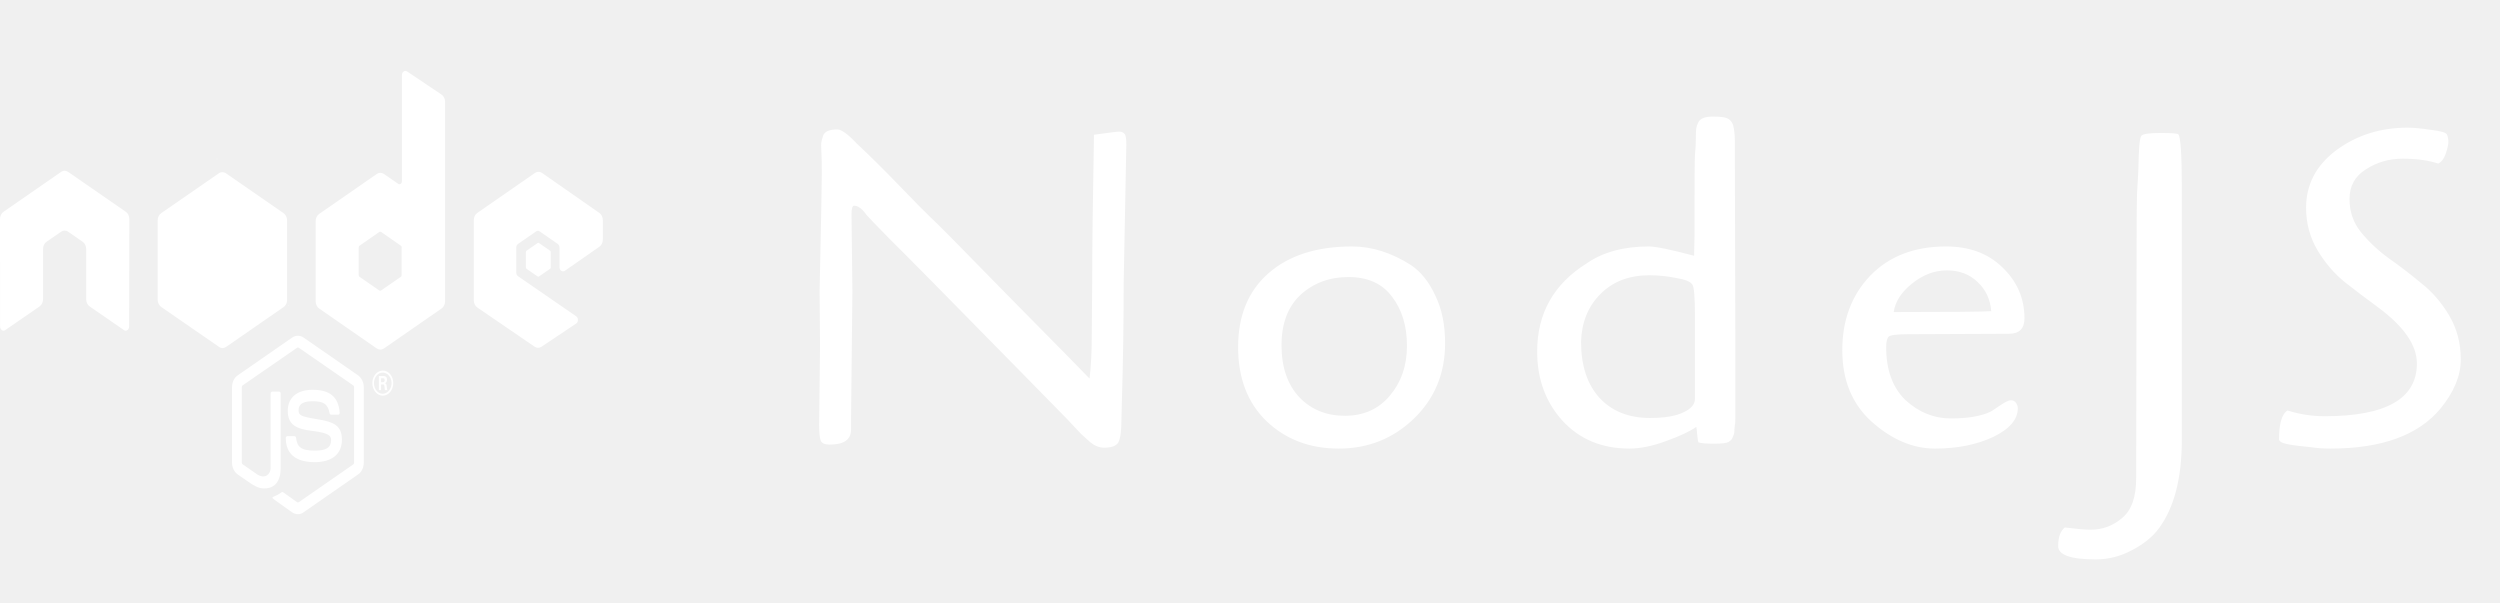
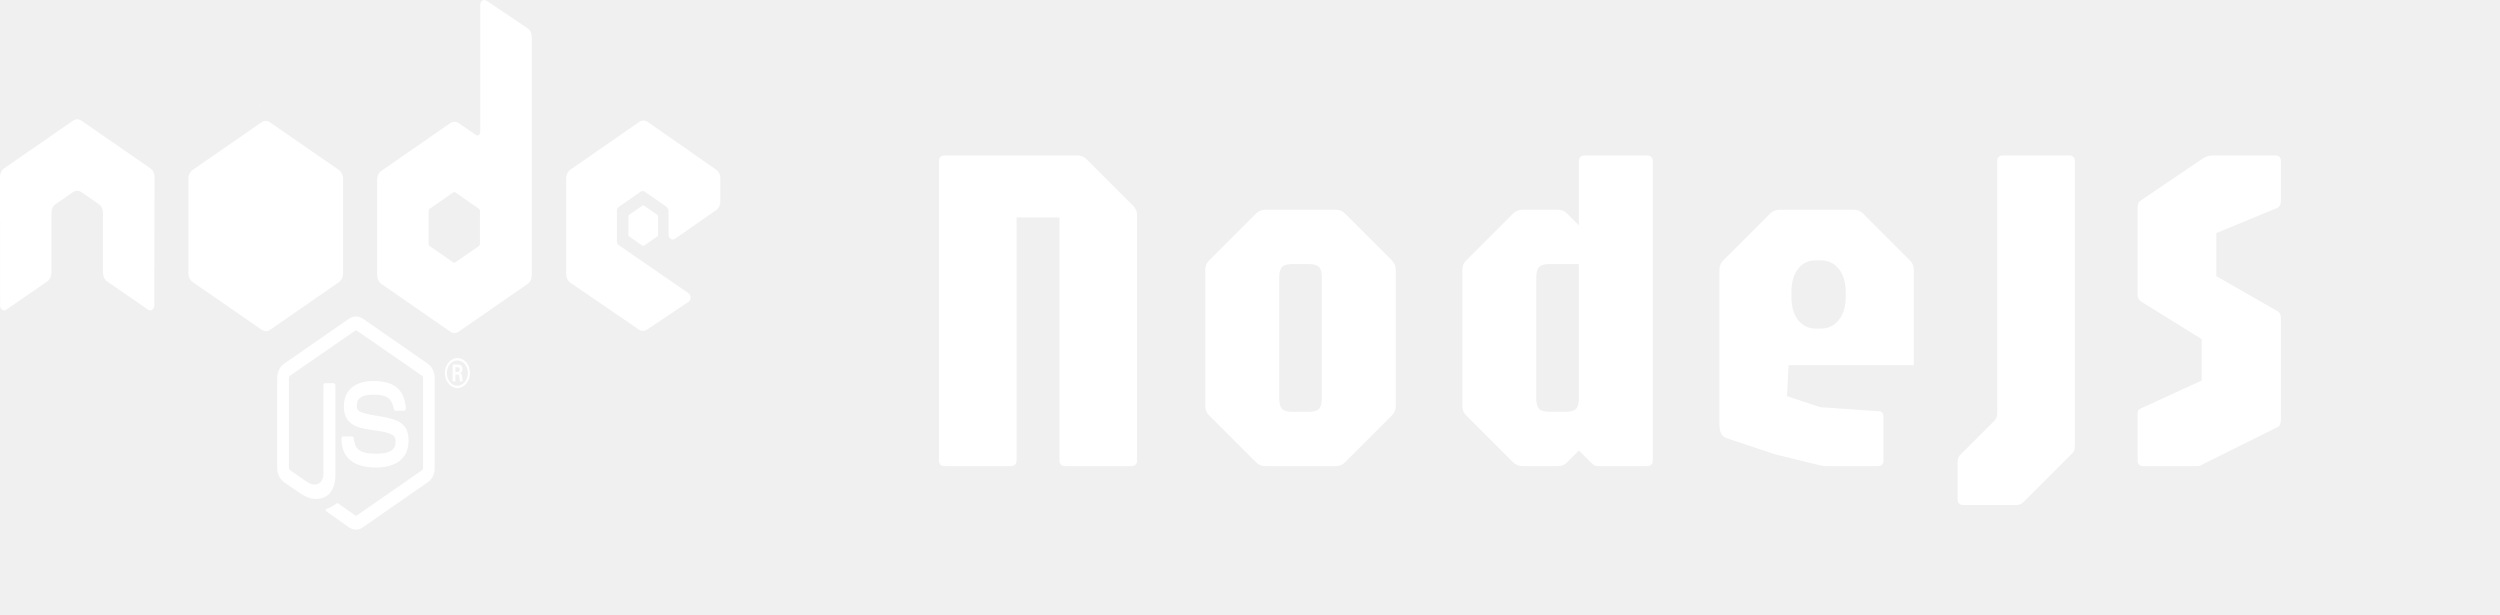
- <svg xmlns="http://www.w3.org/2000/svg" width="141" height="34" viewBox="0 0 141 34" fill="none">
-   <path d="M16.803 29C16.692 29 16.58 28.962 16.479 28.898L15.459 28.171C15.305 28.069 15.38 28.031 15.433 28.011C15.635 27.928 15.677 27.909 15.895 27.756C15.916 27.744 15.948 27.75 15.969 27.763L16.756 28.324C16.782 28.343 16.825 28.343 16.851 28.324L19.922 26.194C19.948 26.175 19.97 26.136 19.97 26.092V21.838C19.97 21.793 19.954 21.755 19.922 21.736L16.851 19.612C16.825 19.593 16.788 19.593 16.756 19.612L13.685 21.736C13.653 21.755 13.637 21.799 13.637 21.838V26.092C13.637 26.13 13.658 26.168 13.685 26.187L14.524 26.768C14.981 27.042 15.263 26.717 15.263 26.398V22.195C15.263 22.137 15.3 22.087 15.353 22.087H15.741C15.789 22.087 15.831 22.131 15.831 22.195V26.398C15.831 27.131 15.502 27.546 14.923 27.546C14.748 27.546 14.604 27.546 14.216 27.316L13.409 26.761C13.212 26.621 13.085 26.366 13.085 26.092V21.838C13.085 21.564 13.207 21.302 13.409 21.168L16.479 19.038C16.676 18.904 16.931 18.904 17.122 19.038L20.193 21.168C20.389 21.308 20.517 21.564 20.517 21.838V26.092C20.517 26.366 20.395 26.628 20.193 26.761L17.122 28.892C17.032 28.962 16.92 29 16.803 29ZM19.284 24.803C19.284 24.006 18.838 23.796 17.892 23.643C16.936 23.49 16.841 23.413 16.841 23.145C16.841 22.922 16.92 22.629 17.627 22.629C18.259 22.629 18.493 22.794 18.588 23.305C18.599 23.356 18.631 23.387 18.673 23.387H19.072C19.098 23.387 19.12 23.375 19.136 23.356C19.152 23.33 19.162 23.305 19.157 23.273C19.093 22.393 18.61 21.984 17.627 21.984C16.75 21.984 16.23 22.431 16.23 23.171C16.23 23.981 16.75 24.198 17.59 24.3C18.594 24.421 18.673 24.593 18.673 24.829C18.673 25.244 18.397 25.416 17.749 25.416C16.936 25.416 16.756 25.173 16.697 24.689C16.692 24.638 16.655 24.599 16.607 24.599H16.208C16.161 24.599 16.118 24.644 16.118 24.708C16.118 25.326 16.4 26.066 17.744 26.066C18.727 26.066 19.284 25.607 19.284 24.803ZM22.18 21.608C22.18 21.997 21.914 22.316 21.59 22.316C21.266 22.316 21 21.997 21 21.608C21 21.206 21.277 20.9 21.59 20.9C21.909 20.894 22.18 21.206 22.18 21.608ZM22.084 21.608C22.084 21.276 21.861 21.015 21.585 21.015C21.314 21.015 21.091 21.276 21.091 21.608C21.091 21.94 21.314 22.208 21.585 22.208C21.861 22.201 22.084 21.933 22.084 21.608ZM21.845 22.004H21.707C21.702 21.965 21.68 21.761 21.68 21.755C21.67 21.71 21.659 21.685 21.611 21.685H21.494V22.004H21.367V21.206H21.595C21.675 21.206 21.829 21.206 21.829 21.417C21.829 21.564 21.749 21.595 21.702 21.614C21.792 21.621 21.797 21.691 21.813 21.793C21.818 21.857 21.829 21.965 21.845 22.004ZM21.696 21.442C21.696 21.334 21.633 21.334 21.601 21.334H21.494V21.557H21.595C21.68 21.557 21.696 21.487 21.696 21.442ZM7.294 12.354C7.294 12.182 7.22 12.029 7.098 11.946L3.841 9.694C3.788 9.656 3.724 9.637 3.66 9.631H3.628C3.565 9.631 3.506 9.656 3.448 9.694L0.197 11.946C0.074 12.029 0 12.188 0 12.354L0.005 18.413C0.005 18.496 0.043 18.572 0.101 18.617C0.159 18.662 0.234 18.662 0.297 18.617L2.231 17.284C2.353 17.195 2.428 17.042 2.428 16.876V14.044C2.428 13.878 2.502 13.719 2.624 13.636L3.448 13.068C3.512 13.024 3.575 13.005 3.644 13.005C3.713 13.005 3.783 13.024 3.841 13.068L4.664 13.636C4.787 13.719 4.861 13.878 4.861 14.044V16.876C4.861 17.042 4.935 17.201 5.058 17.284L6.991 18.617C7.05 18.662 7.129 18.662 7.188 18.617C7.246 18.579 7.283 18.496 7.283 18.413L7.294 12.354ZM25.102 5.74V16.991C25.102 17.156 25.027 17.316 24.905 17.399L21.648 19.657C21.526 19.739 21.378 19.739 21.255 19.657L17.999 17.399C17.877 17.316 17.802 17.156 17.802 16.991V12.475C17.802 12.309 17.877 12.15 17.999 12.067L21.255 9.809C21.378 9.726 21.526 9.726 21.648 9.809L22.461 10.37C22.552 10.434 22.668 10.351 22.668 10.23V4.235C22.668 4.056 22.828 3.942 22.961 4.031L24.9 5.332C25.022 5.409 25.102 5.568 25.102 5.74ZM22.658 13.961C22.658 13.916 22.637 13.878 22.61 13.859L21.494 13.081C21.462 13.062 21.425 13.062 21.393 13.081L20.278 13.859C20.246 13.878 20.23 13.916 20.23 13.961V15.511C20.23 15.556 20.251 15.594 20.278 15.613L21.393 16.385C21.425 16.404 21.462 16.404 21.489 16.385L22.605 15.613C22.637 15.594 22.652 15.556 22.652 15.511V13.961H22.658ZM33.803 13.916C33.926 13.834 34 13.674 34 13.508V12.418C34 12.252 33.926 12.092 33.803 12.01L30.568 9.752C30.446 9.669 30.297 9.669 30.175 9.752L26.918 12.01C26.796 12.092 26.722 12.252 26.722 12.418V16.933C26.722 17.105 26.796 17.259 26.918 17.341L30.154 19.555C30.271 19.637 30.419 19.637 30.542 19.555L32.497 18.247C32.629 18.158 32.629 17.928 32.497 17.839L29.219 15.581C29.155 15.537 29.118 15.46 29.118 15.377V13.961C29.118 13.878 29.155 13.802 29.219 13.757L30.239 13.049C30.297 13.005 30.377 13.005 30.435 13.049L31.455 13.757C31.514 13.802 31.556 13.878 31.556 13.961V15.071C31.556 15.249 31.721 15.364 31.854 15.275L33.803 13.916ZM29.697 14.14C29.676 14.159 29.66 14.184 29.66 14.216V15.084C29.66 15.116 29.676 15.147 29.697 15.16L30.324 15.594C30.345 15.613 30.377 15.613 30.398 15.594L31.025 15.16C31.046 15.141 31.062 15.116 31.062 15.084V14.216C31.062 14.184 31.046 14.152 31.025 14.14L30.398 13.706C30.377 13.687 30.345 13.687 30.324 13.706L29.697 14.14ZM16.192 16.914V12.424C16.192 12.258 16.108 12.099 15.985 12.016L12.739 9.771C12.628 9.694 12.474 9.682 12.346 9.771L9.1 12.016C8.978 12.099 8.893 12.252 8.893 12.424V16.914C8.893 17.093 8.994 17.246 9.106 17.322L12.357 19.567C12.484 19.657 12.633 19.65 12.75 19.567L15.991 17.322C16.086 17.259 16.155 17.15 16.182 17.023C16.187 16.991 16.192 16.952 16.192 16.914ZM12.245 8.948L12.203 8.98H12.261L12.245 8.948ZM16.293 17.252L16.272 17.207V17.265L16.293 17.252Z" fill="white" />
-   <path d="M46.25 19.5L46.225 16.425C46.308 12.558 46.35 10.35 46.35 9.8C46.35 9.233 46.342 8.817 46.325 8.55C46.308 8.283 46.308 8.108 46.325 8.025C46.342 7.925 46.375 7.8 46.425 7.65C46.508 7.417 46.775 7.3 47.225 7.3C47.458 7.3 47.825 7.567 48.325 8.1C49.025 8.75 49.825 9.542 50.725 10.475C51.625 11.408 52.208 12 52.475 12.25C52.742 12.483 54.242 14 56.975 16.8C59.725 19.583 61.217 21.1 61.45 21.35C61.533 20.683 61.575 19.883 61.575 18.95L61.6 15.8C61.6 14 61.633 11.267 61.7 7.6C62.517 7.483 62.992 7.425 63.125 7.425C63.258 7.425 63.358 7.467 63.425 7.55C63.492 7.617 63.525 7.817 63.525 8.15L63.375 15.975C63.375 18.192 63.342 20.4 63.275 22.6L63.25 23.625C63.25 24.292 63.192 24.733 63.075 24.95C62.958 25.15 62.692 25.25 62.275 25.25C62.008 25.25 61.75 25.15 61.5 24.95C61.267 24.733 61.092 24.575 60.975 24.475C60.858 24.358 60.717 24.208 60.55 24.025C60.383 23.842 60.267 23.717 60.2 23.65L57.65 21.05C53.433 16.75 50.933 14.217 50.15 13.45C49.383 12.667 48.958 12.225 48.875 12.125C48.792 12.008 48.717 11.917 48.65 11.85C48.483 11.683 48.325 11.6 48.175 11.6C48.075 11.6 48.025 11.758 48.025 12.075L48.075 16.425L48 23.6V24.225C48 24.792 47.6 25.075 46.8 25.075C46.533 25.075 46.367 25.008 46.3 24.875C46.233 24.742 46.2 24.433 46.2 23.95L46.25 19.5ZM81.504 19.35C81.504 21.067 80.912 22.492 79.728 23.625C78.562 24.742 77.153 25.3 75.504 25.3C73.87 25.3 72.512 24.783 71.428 23.75C70.362 22.717 69.829 21.325 69.829 19.575C69.829 17.808 70.395 16.425 71.528 15.425C72.678 14.408 74.254 13.9 76.254 13.9C77.37 13.9 78.478 14.25 79.579 14.95C80.145 15.333 80.603 15.908 80.954 16.675C81.32 17.425 81.504 18.317 81.504 19.35ZM75.853 23.45C76.903 23.45 77.745 23.075 78.379 22.325C79.028 21.558 79.353 20.617 79.353 19.5C79.353 18.383 79.07 17.458 78.504 16.725C77.954 15.992 77.137 15.625 76.053 15.625C74.987 15.625 74.087 15.958 73.353 16.625C72.637 17.292 72.278 18.242 72.278 19.475C72.278 20.708 72.612 21.683 73.278 22.4C73.945 23.1 74.803 23.45 75.853 23.45ZM97.846 8.625L97.871 18.6V23.675C97.871 23.825 97.862 23.925 97.846 23.975C97.846 24.025 97.837 24.108 97.821 24.225C97.821 24.342 97.812 24.425 97.796 24.475C97.729 24.675 97.671 24.792 97.621 24.825C97.587 24.858 97.546 24.892 97.496 24.925C97.379 24.992 97.104 25.025 96.671 25.025C96.237 25.025 95.946 25 95.796 24.95C95.762 24.867 95.737 24.717 95.721 24.5C95.704 24.283 95.687 24.142 95.671 24.075C95.321 24.325 94.754 24.592 93.971 24.875C93.204 25.158 92.512 25.3 91.896 25.3C90.346 25.3 89.087 24.775 88.121 23.725C87.171 22.675 86.696 21.375 86.696 19.825C86.696 17.675 87.629 16.017 89.496 14.85C90.412 14.217 91.579 13.9 92.996 13.9C93.379 13.9 94.229 14.075 95.546 14.425L95.571 13.325V12C95.571 10.133 95.579 9.042 95.596 8.725C95.629 8.408 95.646 8.1 95.646 7.8C95.646 7.5 95.654 7.308 95.671 7.225C95.687 7.125 95.729 7.008 95.796 6.875C95.912 6.675 96.179 6.575 96.596 6.575C97.012 6.575 97.287 6.608 97.421 6.675C97.571 6.742 97.679 6.867 97.746 7.05C97.812 7.3 97.846 7.608 97.846 7.975V8.625ZM89.171 19.275C89.171 20.625 89.521 21.683 90.221 22.45C90.921 23.2 91.871 23.575 93.071 23.575C93.671 23.575 94.171 23.517 94.571 23.4C95.254 23.183 95.596 22.883 95.596 22.5V17.875C95.596 16.775 95.546 16.167 95.446 16.05C95.346 15.883 95.037 15.758 94.521 15.675C94.021 15.575 93.521 15.525 93.021 15.525C91.887 15.525 90.971 15.875 90.271 16.575C89.571 17.275 89.204 18.175 89.171 19.275ZM113.305 18.825C113.305 18.825 111.396 18.833 107.58 18.85C106.963 18.85 106.605 18.9 106.505 19C106.421 19.117 106.38 19.308 106.38 19.575C106.38 20.875 106.746 21.875 107.48 22.575C108.23 23.258 109.08 23.6 110.03 23.6C110.98 23.6 111.721 23.475 112.255 23.225C112.271 23.225 112.438 23.117 112.755 22.9C113.071 22.683 113.288 22.575 113.405 22.575C113.538 22.575 113.638 22.625 113.705 22.725C113.771 22.825 113.805 22.925 113.805 23.025C113.805 23.658 113.338 24.2 112.405 24.65C111.471 25.083 110.38 25.3 109.13 25.3C107.896 25.3 106.713 24.8 105.58 23.8C104.463 22.8 103.905 21.45 103.905 19.75C103.905 18.05 104.43 16.65 105.48 15.55C106.546 14.45 107.971 13.9 109.755 13.9C111.055 13.9 112.105 14.283 112.905 15.05C113.755 15.85 114.18 16.817 114.18 17.95C114.18 18.533 113.888 18.825 113.305 18.825ZM106.805 17.6C109.971 17.6 111.805 17.583 112.305 17.55C112.255 16.883 111.996 16.333 111.53 15.9C111.08 15.467 110.505 15.25 109.805 15.25C109.105 15.25 108.446 15.5 107.83 16C107.23 16.483 106.888 17.017 106.805 17.6ZM120.505 13.8C120.505 12.267 120.513 11.283 120.53 10.85C120.563 10.4 120.588 9.95 120.605 9.5C120.621 8.367 120.68 7.75 120.78 7.65C120.88 7.55 121.238 7.5 121.855 7.5C122.471 7.5 122.805 7.525 122.855 7.575C122.988 7.708 123.055 8.725 123.055 10.625V24.825C123.055 26.958 122.63 28.608 121.78 29.775C121.43 30.258 120.921 30.675 120.255 31.025C119.605 31.375 118.921 31.55 118.205 31.55C116.788 31.55 116.08 31.3 116.08 30.8C116.08 30.3 116.205 29.95 116.455 29.75C117.121 29.833 117.605 29.875 117.905 29.875C118.588 29.875 119.188 29.65 119.705 29.2C120.221 28.767 120.48 28.025 120.48 26.975L120.505 13.8ZM137.513 9.225C136.963 9.042 136.296 8.95 135.513 8.95C134.746 8.95 134.054 9.15 133.438 9.55C132.821 9.933 132.513 10.492 132.513 11.225C132.513 11.942 132.729 12.567 133.163 13.1C133.596 13.633 134.121 14.125 134.738 14.575C135.354 15.008 135.963 15.475 136.563 15.975C137.179 16.458 137.704 17.067 138.138 17.8C138.571 18.533 138.788 19.358 138.788 20.275C138.788 21.192 138.404 22.117 137.638 23.05C136.388 24.55 134.321 25.3 131.438 25.3C131.038 25.3 130.679 25.275 130.363 25.225C130.063 25.192 129.829 25.167 129.663 25.15C129.496 25.133 129.321 25.108 129.138 25.075C128.738 25.008 128.538 24.908 128.538 24.775C128.538 23.892 128.696 23.35 129.013 23.15C129.696 23.367 130.396 23.475 131.113 23.475C134.579 23.475 136.313 22.483 136.313 20.5C136.313 19.467 135.579 18.408 134.113 17.325C133.496 16.875 132.879 16.408 132.263 15.925C131.663 15.442 131.146 14.842 130.713 14.125C130.279 13.392 130.063 12.592 130.063 11.725C130.063 10.408 130.629 9.325 131.763 8.475C132.913 7.625 134.254 7.2 135.788 7.2C136.121 7.2 136.563 7.242 137.113 7.325C137.679 7.392 137.979 7.483 138.013 7.6C138.063 7.717 138.088 7.85 138.088 8C138.088 8.15 138.038 8.375 137.938 8.675C137.838 8.958 137.696 9.142 137.513 9.225Z" fill="white" />
+ <svg xmlns="http://www.w3.org/2000/svg" width="118" height="29" viewBox="0 0 118 29" fill="none">
+   <path d="M16.803 25C16.692 25 16.58 24.962 16.479 24.898L15.459 24.171C15.305 24.069 15.38 24.031 15.433 24.011C15.635 23.928 15.677 23.909 15.895 23.756C15.916 23.744 15.948 23.75 15.969 23.763L16.756 24.324C16.782 24.343 16.825 24.343 16.851 24.324L19.922 22.194C19.948 22.175 19.97 22.136 19.97 22.092V17.838C19.97 17.793 19.954 17.755 19.922 17.736L16.851 15.612C16.825 15.593 16.788 15.593 16.756 15.612L13.685 17.736C13.653 17.755 13.637 17.799 13.637 17.838V22.092C13.637 22.13 13.658 22.168 13.685 22.187L14.524 22.768C14.981 23.042 15.263 22.717 15.263 22.398V18.195C15.263 18.137 15.3 18.087 15.353 18.087H15.741C15.789 18.087 15.831 18.131 15.831 18.195V22.398C15.831 23.131 15.502 23.546 14.923 23.546C14.748 23.546 14.604 23.546 14.216 23.316L13.409 22.761C13.212 22.621 13.085 22.366 13.085 22.092V17.838C13.085 17.564 13.207 17.302 13.409 17.168L16.479 15.038C16.676 14.904 16.931 14.904 17.122 15.038L20.193 17.168C20.389 17.308 20.517 17.564 20.517 17.838V22.092C20.517 22.366 20.395 22.628 20.193 22.761L17.122 24.892C17.032 24.962 16.92 25 16.803 25ZM19.284 20.803C19.284 20.006 18.838 19.796 17.892 19.643C16.936 19.49 16.841 19.413 16.841 19.145C16.841 18.922 16.92 18.629 17.627 18.629C18.259 18.629 18.493 18.794 18.588 19.305C18.599 19.356 18.631 19.387 18.673 19.387H19.072C19.098 19.387 19.12 19.375 19.136 19.356C19.152 19.33 19.162 19.305 19.157 19.273C19.093 18.393 18.61 17.984 17.627 17.984C16.75 17.984 16.23 18.431 16.23 19.171C16.23 19.981 16.75 20.198 17.59 20.3C18.594 20.421 18.673 20.593 18.673 20.829C18.673 21.244 18.397 21.416 17.749 21.416C16.936 21.416 16.756 21.173 16.697 20.689C16.692 20.638 16.655 20.599 16.607 20.599H16.208C16.161 20.599 16.118 20.644 16.118 20.708C16.118 21.326 16.4 22.066 17.744 22.066C18.727 22.066 19.284 21.607 19.284 20.803ZM22.18 17.608C22.18 17.997 21.914 18.316 21.59 18.316C21.266 18.316 21 17.997 21 17.608C21 17.206 21.277 16.9 21.59 16.9C21.909 16.894 22.18 17.206 22.18 17.608ZM22.084 17.608C22.084 17.276 21.861 17.015 21.585 17.015C21.314 17.015 21.091 17.276 21.091 17.608C21.091 17.94 21.314 18.208 21.585 18.208C21.861 18.201 22.084 17.933 22.084 17.608ZM21.845 18.004H21.707C21.702 17.965 21.68 17.761 21.68 17.755C21.67 17.71 21.659 17.685 21.611 17.685H21.494V18.004H21.367V17.206H21.595C21.675 17.206 21.829 17.206 21.829 17.417C21.829 17.564 21.749 17.595 21.702 17.614C21.792 17.621 21.797 17.691 21.813 17.793C21.818 17.857 21.829 17.965 21.845 18.004ZM21.696 17.442C21.696 17.334 21.633 17.334 21.601 17.334H21.494V17.557H21.595C21.68 17.557 21.696 17.487 21.696 17.442ZM7.294 8.354C7.294 8.182 7.22 8.029 7.098 7.946L3.841 5.694C3.788 5.656 3.724 5.637 3.66 5.631H3.628C3.565 5.631 3.506 5.656 3.448 5.694L0.197 7.946C0.074 8.029 0 8.188 0 8.354L0.005 14.413C0.005 14.496 0.043 14.572 0.101 14.617C0.159 14.662 0.234 14.662 0.297 14.617L2.231 13.284C2.353 13.195 2.428 13.042 2.428 12.876V10.044C2.428 9.878 2.502 9.719 2.624 9.636L3.448 9.068C3.512 9.024 3.575 9.005 3.644 9.005C3.713 9.005 3.783 9.024 3.841 9.068L4.664 9.636C4.787 9.719 4.861 9.878 4.861 10.044V12.876C4.861 13.042 4.935 13.201 5.058 13.284L6.991 14.617C7.05 14.662 7.129 14.662 7.188 14.617C7.246 14.579 7.283 14.496 7.283 14.413L7.294 8.354ZM25.102 1.74V12.991C25.102 13.156 25.027 13.316 24.905 13.399L21.648 15.656C21.526 15.739 21.378 15.739 21.255 15.656L17.999 13.399C17.877 13.316 17.802 13.156 17.802 12.991V8.475C17.802 8.309 17.877 8.15 17.999 8.067L21.255 5.809C21.378 5.726 21.526 5.726 21.648 5.809L22.461 6.37C22.552 6.434 22.668 6.351 22.668 6.23V0.235C22.668 0.056 22.828 -0.058 22.961 0.031L24.9 1.332C25.022 1.409 25.102 1.568 25.102 1.74ZM22.658 9.961C22.658 9.917 22.637 9.878 22.61 9.859L21.494 9.081C21.462 9.062 21.425 9.062 21.393 9.081L20.278 9.859C20.246 9.878 20.23 9.917 20.23 9.961V11.511C20.23 11.556 20.251 11.594 20.278 11.613L21.393 12.385C21.425 12.404 21.462 12.404 21.489 12.385L22.605 11.613C22.637 11.594 22.652 11.556 22.652 11.511V9.961H22.658ZM33.803 9.917C33.926 9.834 34 9.674 34 9.508V8.418C34 8.252 33.926 8.092 33.803 8.01L30.568 5.752C30.446 5.669 30.297 5.669 30.175 5.752L26.918 8.01C26.796 8.092 26.722 8.252 26.722 8.418V12.933C26.722 13.105 26.796 13.258 26.918 13.341L30.154 15.555C30.271 15.637 30.419 15.637 30.542 15.555L32.497 14.247C32.629 14.158 32.629 13.928 32.497 13.839L29.219 11.581C29.155 11.537 29.118 11.46 29.118 11.377V9.961C29.118 9.878 29.155 9.802 29.219 9.757L30.239 9.049C30.297 9.005 30.377 9.005 30.435 9.049L31.455 9.757C31.514 9.802 31.556 9.878 31.556 9.961V11.071C31.556 11.249 31.721 11.364 31.854 11.275L33.803 9.917ZM29.697 10.14C29.676 10.159 29.66 10.184 29.66 10.216V11.084C29.66 11.116 29.676 11.147 29.697 11.16L30.324 11.594C30.345 11.613 30.377 11.613 30.398 11.594L31.025 11.16C31.046 11.141 31.062 11.116 31.062 11.084V10.216C31.062 10.184 31.046 10.152 31.025 10.14L30.398 9.706C30.377 9.687 30.345 9.687 30.324 9.706L29.697 10.14ZM16.192 12.914V8.424C16.192 8.258 16.108 8.099 15.985 8.016L12.739 5.771C12.628 5.694 12.474 5.682 12.346 5.771L9.1 8.016C8.978 8.099 8.893 8.252 8.893 8.424V12.914C8.893 13.093 8.994 13.246 9.106 13.322L12.357 15.567C12.484 15.656 12.633 15.65 12.75 15.567L15.991 13.322C16.086 13.258 16.155 13.15 16.182 13.023C16.187 12.991 16.192 12.952 16.192 12.914ZM12.245 4.948L12.203 4.98H12.261L12.245 4.948ZM16.293 13.252L16.272 13.207V13.265L16.293 13.252Z" fill="white" />
+   <path d="M44.595 22C44.412 22 44.32 21.908 44.32 21.725V7.612C44.32 7.429 44.412 7.337 44.595 7.337H50.843C51.019 7.337 51.166 7.396 51.283 7.513L53.483 9.713C53.608 9.838 53.67 9.984 53.67 10.153V21.725C53.67 21.908 53.578 22 53.395 22H50.282C50.099 22 50.007 21.908 50.007 21.725V10.263H47.983V21.725C47.983 21.908 47.891 22 47.708 22H44.595ZM59.718 22C59.55 22 59.403 21.938 59.278 21.813L57.078 19.613C56.954 19.496 56.891 19.349 56.891 19.173V12.727C56.891 12.551 56.954 12.404 57.078 12.287L59.278 10.087C59.403 9.962 59.55 9.9 59.718 9.9H63.051C63.227 9.9 63.374 9.962 63.491 10.087L65.691 12.287C65.816 12.404 65.878 12.551 65.878 12.727V19.173C65.878 19.349 65.816 19.496 65.691 19.613L63.491 21.813C63.374 21.938 63.227 22 63.051 22H59.718ZM61.005 19.437H61.775C62.01 19.437 62.171 19.389 62.259 19.294C62.347 19.199 62.391 19.03 62.391 18.788V13.112C62.391 12.87 62.347 12.701 62.259 12.606C62.171 12.511 62.01 12.463 61.775 12.463H61.005C60.763 12.463 60.598 12.511 60.51 12.606C60.422 12.701 60.378 12.87 60.378 13.112V18.788C60.378 19.03 60.422 19.199 60.51 19.294C60.598 19.389 60.763 19.437 61.005 19.437ZM71.851 22C71.682 22 71.536 21.938 71.411 21.813L69.211 19.613C69.086 19.496 69.024 19.349 69.024 19.173V12.727C69.024 12.551 69.086 12.404 69.211 12.287L71.411 10.087C71.536 9.962 71.682 9.9 71.851 9.9H73.534C73.71 9.9 73.857 9.962 73.974 10.087L74.524 10.637V7.612C74.524 7.429 74.616 7.337 74.799 7.337H77.736C77.919 7.337 78.011 7.429 78.011 7.612V21.725C78.011 21.908 77.919 22 77.736 22H75.448C75.353 22 75.279 21.982 75.228 21.945C75.184 21.908 75.133 21.864 75.074 21.813L74.524 21.263L73.974 21.813C73.857 21.938 73.71 22 73.534 22H71.851ZM73.138 19.437H73.908C74.143 19.437 74.304 19.389 74.392 19.294C74.48 19.199 74.524 19.03 74.524 18.788V12.463H73.138C72.896 12.463 72.731 12.511 72.643 12.606C72.555 12.701 72.511 12.87 72.511 13.112V18.788C72.511 19.03 72.555 19.199 72.643 19.294C72.731 19.389 72.896 19.437 73.138 19.437ZM86.162 22C86.088 22 86.008 21.989 85.92 21.967C85.839 21.945 85.762 21.927 85.689 21.912L83.731 21.428L81.487 20.68C81.267 20.607 81.157 20.394 81.157 20.042V12.727C81.157 12.551 81.219 12.404 81.344 12.287L83.544 10.087C83.668 9.962 83.815 9.9 83.984 9.9H87.504C87.672 9.9 87.819 9.962 87.944 10.087L90.144 12.287C90.268 12.404 90.331 12.551 90.331 12.727V17.237H84.424L84.347 18.7L85.909 19.217L88.714 19.415C88.838 19.437 88.901 19.521 88.901 19.668V21.725C88.901 21.908 88.809 22 88.626 22H86.162ZM85.722 15.51H85.931C86.29 15.51 86.576 15.374 86.789 15.103C87.009 14.832 87.119 14.465 87.119 14.003V13.783C87.119 13.328 87.009 12.965 86.789 12.694C86.576 12.423 86.29 12.287 85.931 12.287H85.711C85.359 12.287 85.076 12.423 84.864 12.694C84.658 12.965 84.556 13.328 84.556 13.783V14.003C84.556 14.465 84.658 14.832 84.864 15.103C85.076 15.374 85.362 15.51 85.722 15.51ZM92.675 23.837C92.492 23.837 92.4 23.745 92.4 23.562V21.813C92.4 21.674 92.437 21.564 92.51 21.483L94.138 19.855C94.226 19.774 94.27 19.657 94.27 19.503V7.612C94.27 7.429 94.362 7.337 94.545 7.337H97.658C97.842 7.337 97.933 7.429 97.933 7.612V21.043C97.933 21.109 97.926 21.171 97.911 21.23C97.904 21.281 97.871 21.336 97.812 21.395L95.535 23.672C95.425 23.782 95.315 23.837 95.205 23.837H92.675ZM101.169 22C100.985 22 100.894 21.908 100.894 21.725V19.657C100.894 19.562 100.897 19.485 100.905 19.426C100.919 19.367 100.963 19.32 101.037 19.283L103.919 17.963V16.005L101.081 14.245C100.956 14.172 100.894 14.062 100.894 13.915V9.878C100.894 9.761 100.901 9.676 100.916 9.625C100.93 9.566 100.985 9.504 101.081 9.438L103.974 7.48C104.047 7.436 104.113 7.403 104.172 7.381C104.238 7.352 104.318 7.337 104.414 7.337H107.384C107.567 7.337 107.659 7.429 107.659 7.612V9.482C107.659 9.643 107.604 9.753 107.494 9.812L104.612 11V13.035L107.494 14.685C107.604 14.736 107.659 14.854 107.659 15.037V19.822C107.659 19.881 107.648 19.943 107.626 20.009C107.611 20.075 107.574 20.123 107.516 20.152L104.062 21.868C104.018 21.89 103.963 21.919 103.897 21.956C103.838 21.985 103.779 22 103.721 22H101.169Z" fill="white" />
</svg>
